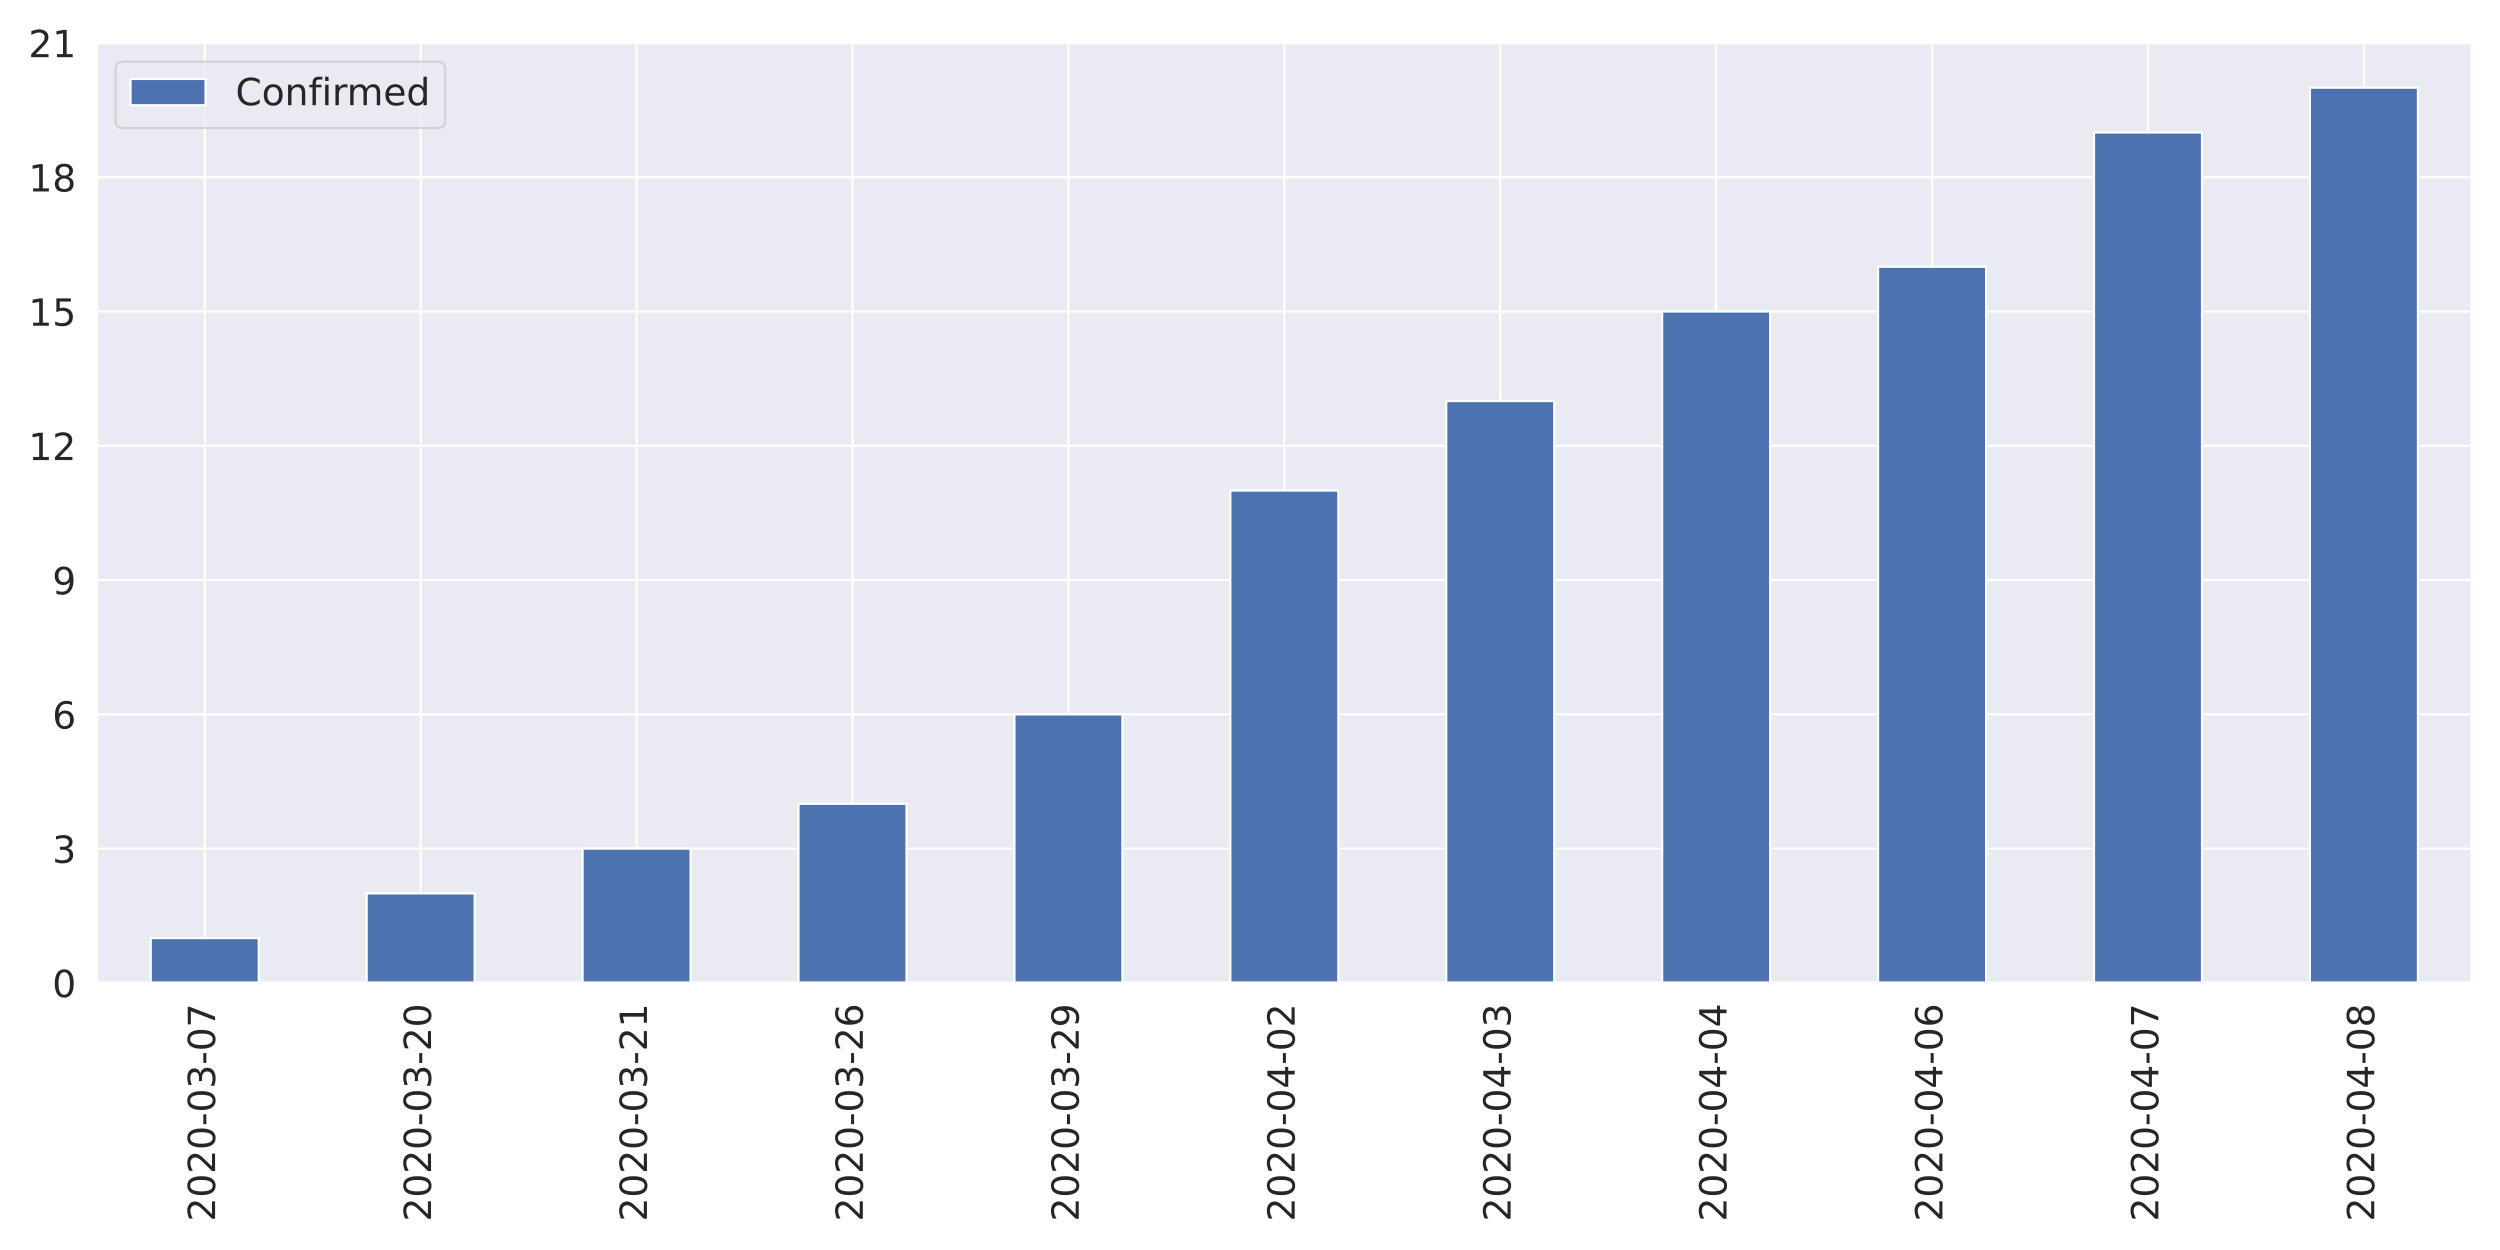
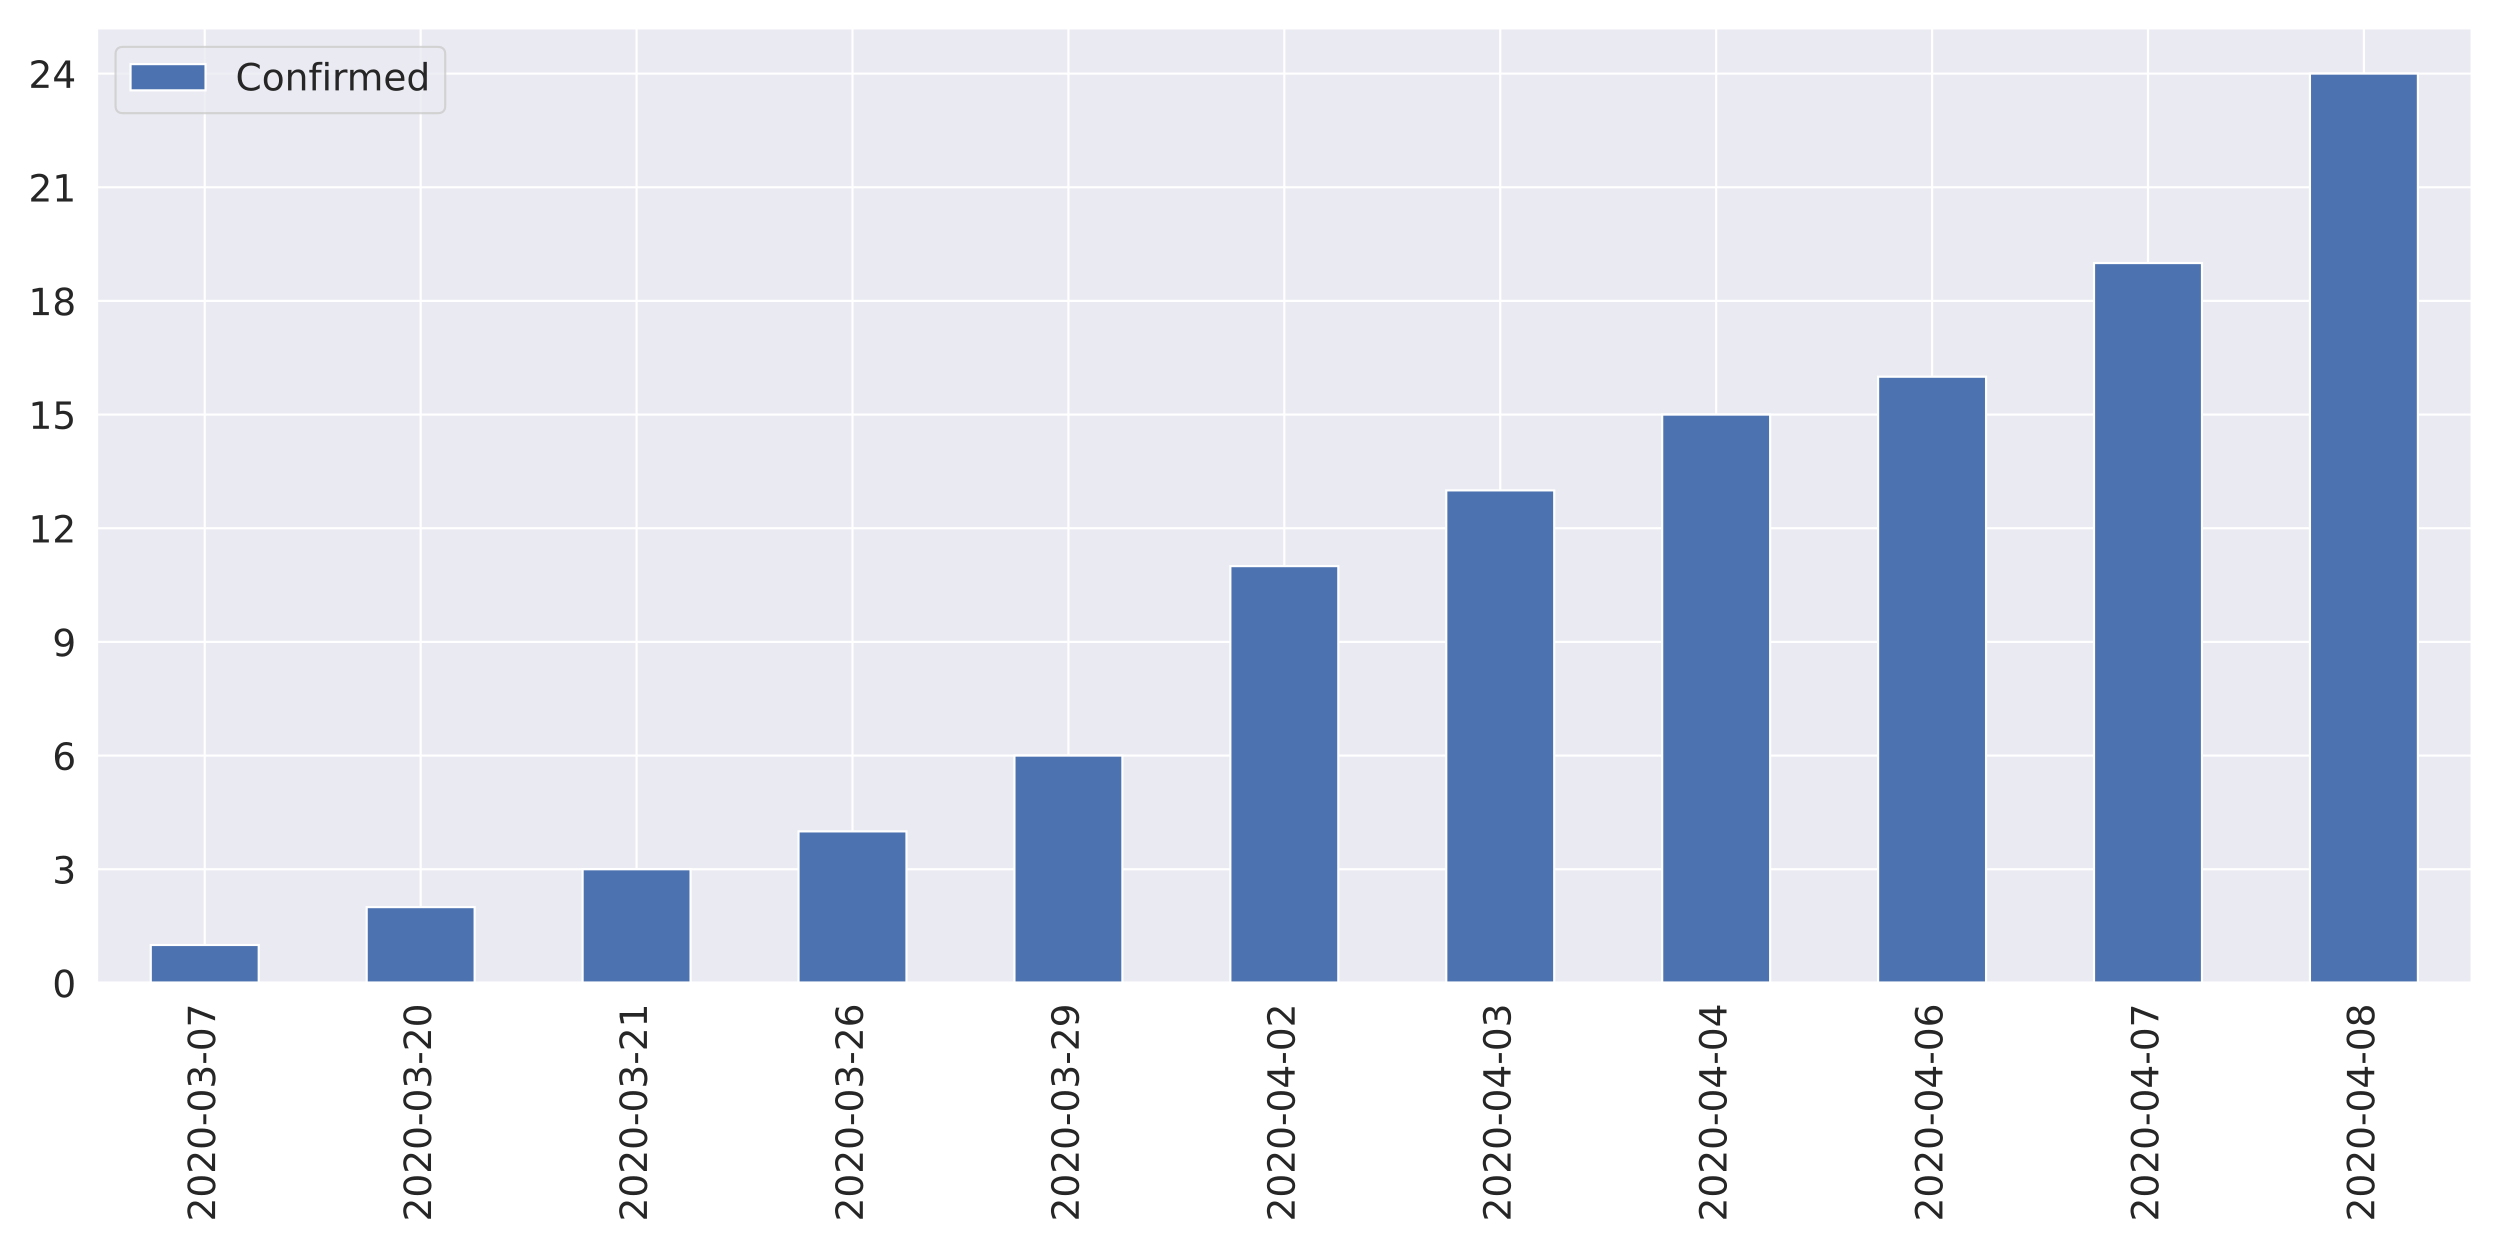
<svg xmlns="http://www.w3.org/2000/svg" xmlns:xlink="http://www.w3.org/1999/xlink" height="576pt" version="1.1" viewBox="0 0 1152 576" width="1152pt">
  <defs>
    <style type="text/css">
*{stroke-linecap:butt;stroke-linejoin:round;}
  </style>
  </defs>
  <g id="figure_1">
    <g id="patch_1">
      <path d="M 0 576  L 1152 576  L 1152 0  L 0 0  z " style="fill:#ffffff;" />
    </g>
    <g id="axes_1">
      <g id="patch_2">
-         <path d="M 44.6 452.92  L 1139.04 452.92  L 1139.04 19.8  L 44.6 19.8  z " style="fill:#eaeaf2;" />
+         <path d="M 44.6 452.92  L 1139.04 452.92  L 1139.04 12.96  L 44.6 12.96  z " style="fill:#eaeaf2;" />
      </g>
      <g id="matplotlib.axis_1">
        <g id="xtick_1">
          <g id="line2d_1">
-             <path clip-path="url(#pfdf980d70f)" d="M 94.347 452.92  L 94.347 19.8  " style="fill:none;stroke:#ffffff;stroke-linecap:round;" />
+             <path clip-path="url(#p2682373513)" d="M 94.347 452.92  L 94.347 12.96  " style="fill:none;stroke:#ffffff;stroke-linecap:round;" />
          </g>
          <g id="text_1">
            <defs>
              <path d="M 19.188 8.297  L 53.609 8.297  L 53.609 0  L 7.328 0  L 7.328 8.297  Q 12.938 14.109 22.625 23.891  Q 32.328 33.688 34.812 36.531  Q 39.547 41.844 41.422 45.531  Q 43.312 49.219 43.312 52.781  Q 43.312 58.594 39.234 62.25  Q 35.156 65.922 28.609 65.922  Q 23.969 65.922 18.812 64.312  Q 13.672 62.703 7.812 59.422  L 7.812 69.391  Q 13.766 71.781 18.938 73  Q 24.125 74.219 28.422 74.219  Q 39.75 74.219 46.484 68.547  Q 53.219 62.891 53.219 53.422  Q 53.219 48.922 51.531 44.891  Q 49.859 40.875 45.406 35.406  Q 44.188 33.984 37.641 27.219  Q 31.109 20.453 19.188 8.297  z " id="DejaVuSans-50" />
              <path d="M 31.781 66.406  Q 24.172 66.406 20.328 58.906  Q 16.5 51.422 16.5 36.375  Q 16.5 21.391 20.328 13.891  Q 24.172 6.391 31.781 6.391  Q 39.453 6.391 43.281 13.891  Q 47.125 21.391 47.125 36.375  Q 47.125 51.422 43.281 58.906  Q 39.453 66.406 31.781 66.406  z M 31.781 74.219  Q 44.047 74.219 50.516 64.516  Q 56.984 54.828 56.984 36.375  Q 56.984 17.969 50.516 8.266  Q 44.047 -1.422 31.781 -1.422  Q 19.531 -1.422 13.062 8.266  Q 6.594 17.969 6.594 36.375  Q 6.594 54.828 13.062 64.516  Q 19.531 74.219 31.781 74.219  z " id="DejaVuSans-48" />
              <path d="M 4.891 31.391  L 31.203 31.391  L 31.203 23.391  L 4.891 23.391  z " id="DejaVuSans-45" />
              <path d="M 40.578 39.312  Q 47.656 37.797 51.625 33  Q 55.609 28.219 55.609 21.188  Q 55.609 10.406 48.188 4.484  Q 40.766 -1.422 27.094 -1.422  Q 22.516 -1.422 17.656 -0.516  Q 12.797 0.391 7.625 2.203  L 7.625 11.719  Q 11.719 9.328 16.594 8.109  Q 21.484 6.891 26.812 6.891  Q 36.078 6.891 40.938 10.547  Q 45.797 14.203 45.797 21.188  Q 45.797 27.641 41.281 31.266  Q 36.766 34.906 28.719 34.906  L 20.219 34.906  L 20.219 43.016  L 29.109 43.016  Q 36.375 43.016 40.234 45.922  Q 44.094 48.828 44.094 54.297  Q 44.094 59.906 40.109 62.906  Q 36.141 65.922 28.719 65.922  Q 24.656 65.922 20.016 65.031  Q 15.375 64.156 9.812 62.312  L 9.812 71.094  Q 15.438 72.656 20.344 73.438  Q 25.25 74.219 29.594 74.219  Q 40.828 74.219 47.359 69.109  Q 53.906 64.016 53.906 55.328  Q 53.906 49.266 50.438 45.094  Q 46.969 40.922 40.578 39.312  z " id="DejaVuSans-51" />
              <path d="M 8.203 72.906  L 55.078 72.906  L 55.078 68.703  L 28.609 0  L 18.312 0  L 43.219 64.594  L 8.203 64.594  z " id="DejaVuSans-55" />
            </defs>
            <g style="fill:#262626;" transform="translate(99.11547 562.8438)rotate(-90)scale(0.1728 -0.1728)">
              <use xlink:href="#DejaVuSans-50" />
              <use x="63.623" xlink:href="#DejaVuSans-48" />
              <use x="127.246" xlink:href="#DejaVuSans-50" />
              <use x="190.869" xlink:href="#DejaVuSans-48" />
              <use x="254.492" xlink:href="#DejaVuSans-45" />
              <use x="290.576" xlink:href="#DejaVuSans-48" />
              <use x="354.199" xlink:href="#DejaVuSans-51" />
              <use x="417.822" xlink:href="#DejaVuSans-45" />
              <use x="453.906" xlink:href="#DejaVuSans-48" />
              <use x="517.529" xlink:href="#DejaVuSans-55" />
            </g>
          </g>
        </g>
        <g id="xtick_2">
          <g id="line2d_2">
-             <path clip-path="url(#pfdf980d70f)" d="M 193.842 452.92  L 193.842 19.8  " style="fill:none;stroke:#ffffff;stroke-linecap:round;" />
+             <path clip-path="url(#p2682373513)" d="M 193.842 452.92  L 193.842 12.96  " style="fill:none;stroke:#ffffff;stroke-linecap:round;" />
          </g>
          <g id="text_2">
            <g style="fill:#262626;" transform="translate(198.61 562.8438)rotate(-90)scale(0.1728 -0.1728)">
              <use xlink:href="#DejaVuSans-50" />
              <use x="63.623" xlink:href="#DejaVuSans-48" />
              <use x="127.246" xlink:href="#DejaVuSans-50" />
              <use x="190.869" xlink:href="#DejaVuSans-48" />
              <use x="254.492" xlink:href="#DejaVuSans-45" />
              <use x="290.576" xlink:href="#DejaVuSans-48" />
              <use x="354.199" xlink:href="#DejaVuSans-51" />
              <use x="417.822" xlink:href="#DejaVuSans-45" />
              <use x="453.906" xlink:href="#DejaVuSans-50" />
              <use x="517.529" xlink:href="#DejaVuSans-48" />
            </g>
          </g>
        </g>
        <g id="xtick_3">
          <g id="line2d_3">
-             <path clip-path="url(#pfdf980d70f)" d="M 293.336 452.92  L 293.336 19.8  " style="fill:none;stroke:#ffffff;stroke-linecap:round;" />
+             <path clip-path="url(#p2682373513)" d="M 293.336 452.92  L 293.336 12.96  " style="fill:none;stroke:#ffffff;stroke-linecap:round;" />
          </g>
          <g id="text_3">
            <defs>
              <path d="M 12.406 8.297  L 28.516 8.297  L 28.516 63.922  L 10.984 60.406  L 10.984 69.391  L 28.422 72.906  L 38.281 72.906  L 38.281 8.297  L 54.391 8.297  L 54.391 0  L 12.406 0  z " id="DejaVuSans-49" />
            </defs>
            <g style="fill:#262626;" transform="translate(298.1046 562.8438)rotate(-90)scale(0.1728 -0.1728)">
              <use xlink:href="#DejaVuSans-50" />
              <use x="63.623" xlink:href="#DejaVuSans-48" />
              <use x="127.246" xlink:href="#DejaVuSans-50" />
              <use x="190.869" xlink:href="#DejaVuSans-48" />
              <use x="254.492" xlink:href="#DejaVuSans-45" />
              <use x="290.576" xlink:href="#DejaVuSans-48" />
              <use x="354.199" xlink:href="#DejaVuSans-51" />
              <use x="417.822" xlink:href="#DejaVuSans-45" />
              <use x="453.906" xlink:href="#DejaVuSans-50" />
              <use x="517.529" xlink:href="#DejaVuSans-49" />
            </g>
          </g>
        </g>
        <g id="xtick_4">
          <g id="line2d_4">
-             <path clip-path="url(#pfdf980d70f)" d="M 392.831 452.92  L 392.831 19.8  " style="fill:none;stroke:#ffffff;stroke-linecap:round;" />
+             <path clip-path="url(#p2682373513)" d="M 392.831 452.92  L 392.831 12.96  " style="fill:none;stroke:#ffffff;stroke-linecap:round;" />
          </g>
          <g id="text_4">
            <defs>
              <path d="M 33.016 40.375  Q 26.375 40.375 22.484 35.828  Q 18.609 31.297 18.609 23.391  Q 18.609 15.531 22.484 10.953  Q 26.375 6.391 33.016 6.391  Q 39.656 6.391 43.531 10.953  Q 47.406 15.531 47.406 23.391  Q 47.406 31.297 43.531 35.828  Q 39.656 40.375 33.016 40.375  z M 52.594 71.297  L 52.594 62.312  Q 48.875 64.062 45.094 64.984  Q 41.312 65.922 37.594 65.922  Q 27.828 65.922 22.672 59.328  Q 17.531 52.734 16.797 39.406  Q 19.672 43.656 24.016 45.922  Q 28.375 48.188 33.594 48.188  Q 44.578 48.188 50.953 41.516  Q 57.328 34.859 57.328 23.391  Q 57.328 12.156 50.688 5.359  Q 44.047 -1.422 33.016 -1.422  Q 20.359 -1.422 13.672 8.266  Q 6.984 17.969 6.984 36.375  Q 6.984 53.656 15.188 63.938  Q 23.391 74.219 37.203 74.219  Q 40.922 74.219 44.703 73.484  Q 48.484 72.75 52.594 71.297  z " id="DejaVuSans-54" />
            </defs>
            <g style="fill:#262626;" transform="translate(397.5991 562.8438)rotate(-90)scale(0.1728 -0.1728)">
              <use xlink:href="#DejaVuSans-50" />
              <use x="63.623" xlink:href="#DejaVuSans-48" />
              <use x="127.246" xlink:href="#DejaVuSans-50" />
              <use x="190.869" xlink:href="#DejaVuSans-48" />
              <use x="254.492" xlink:href="#DejaVuSans-45" />
              <use x="290.576" xlink:href="#DejaVuSans-48" />
              <use x="354.199" xlink:href="#DejaVuSans-51" />
              <use x="417.822" xlink:href="#DejaVuSans-45" />
              <use x="453.906" xlink:href="#DejaVuSans-50" />
              <use x="517.529" xlink:href="#DejaVuSans-54" />
            </g>
          </g>
        </g>
        <g id="xtick_5">
          <g id="line2d_5">
-             <path clip-path="url(#pfdf980d70f)" d="M 492.325 452.92  L 492.325 19.8  " style="fill:none;stroke:#ffffff;stroke-linecap:round;" />
+             <path clip-path="url(#p2682373513)" d="M 492.325 452.92  L 492.325 12.96  " style="fill:none;stroke:#ffffff;stroke-linecap:round;" />
          </g>
          <g id="text_5">
            <defs>
              <path d="M 10.984 1.516  L 10.984 10.5  Q 14.703 8.734 18.5 7.812  Q 22.312 6.891 25.984 6.891  Q 35.75 6.891 40.891 13.453  Q 46.047 20.016 46.781 33.406  Q 43.953 29.203 39.594 26.953  Q 35.25 24.703 29.984 24.703  Q 19.047 24.703 12.672 31.312  Q 6.297 37.938 6.297 49.422  Q 6.297 60.641 12.938 67.422  Q 19.578 74.219 30.609 74.219  Q 43.266 74.219 49.922 64.516  Q 56.594 54.828 56.594 36.375  Q 56.594 19.141 48.406 8.859  Q 40.234 -1.422 26.422 -1.422  Q 22.703 -1.422 18.891 -0.688  Q 15.094 0.047 10.984 1.516  z M 30.609 32.422  Q 37.25 32.422 41.125 36.953  Q 45.016 41.5 45.016 49.422  Q 45.016 57.281 41.125 61.844  Q 37.25 66.406 30.609 66.406  Q 23.969 66.406 20.094 61.844  Q 16.219 57.281 16.219 49.422  Q 16.219 41.5 20.094 36.953  Q 23.969 32.422 30.609 32.422  z " id="DejaVuSans-57" />
            </defs>
            <g style="fill:#262626;" transform="translate(497.0937 562.8438)rotate(-90)scale(0.1728 -0.1728)">
              <use xlink:href="#DejaVuSans-50" />
              <use x="63.623" xlink:href="#DejaVuSans-48" />
              <use x="127.246" xlink:href="#DejaVuSans-50" />
              <use x="190.869" xlink:href="#DejaVuSans-48" />
              <use x="254.492" xlink:href="#DejaVuSans-45" />
              <use x="290.576" xlink:href="#DejaVuSans-48" />
              <use x="354.199" xlink:href="#DejaVuSans-51" />
              <use x="417.822" xlink:href="#DejaVuSans-45" />
              <use x="453.906" xlink:href="#DejaVuSans-50" />
              <use x="517.529" xlink:href="#DejaVuSans-57" />
            </g>
          </g>
        </g>
        <g id="xtick_6">
          <g id="line2d_6">
-             <path clip-path="url(#pfdf980d70f)" d="M 591.82 452.92  L 591.82 19.8  " style="fill:none;stroke:#ffffff;stroke-linecap:round;" />
+             <path clip-path="url(#p2682373513)" d="M 591.82 452.92  L 591.82 12.96  " style="fill:none;stroke:#ffffff;stroke-linecap:round;" />
          </g>
          <g id="text_6">
            <defs>
              <path d="M 37.797 64.312  L 12.891 25.391  L 37.797 25.391  z M 35.203 72.906  L 47.609 72.906  L 47.609 25.391  L 58.016 25.391  L 58.016 17.188  L 47.609 17.188  L 47.609 0  L 37.797 0  L 37.797 17.188  L 4.891 17.188  L 4.891 26.703  z " id="DejaVuSans-52" />
            </defs>
            <g style="fill:#262626;" transform="translate(596.5882 562.8438)rotate(-90)scale(0.1728 -0.1728)">
              <use xlink:href="#DejaVuSans-50" />
              <use x="63.623" xlink:href="#DejaVuSans-48" />
              <use x="127.246" xlink:href="#DejaVuSans-50" />
              <use x="190.869" xlink:href="#DejaVuSans-48" />
              <use x="254.492" xlink:href="#DejaVuSans-45" />
              <use x="290.576" xlink:href="#DejaVuSans-48" />
              <use x="354.199" xlink:href="#DejaVuSans-52" />
              <use x="417.822" xlink:href="#DejaVuSans-45" />
              <use x="453.906" xlink:href="#DejaVuSans-48" />
              <use x="517.529" xlink:href="#DejaVuSans-50" />
            </g>
          </g>
        </g>
        <g id="xtick_7">
          <g id="line2d_7">
-             <path clip-path="url(#pfdf980d70f)" d="M 691.315 452.92  L 691.315 19.8  " style="fill:none;stroke:#ffffff;stroke-linecap:round;" />
+             <path clip-path="url(#p2682373513)" d="M 691.315 452.92  L 691.315 12.96  " style="fill:none;stroke:#ffffff;stroke-linecap:round;" />
          </g>
          <g id="text_7">
            <g style="fill:#262626;" transform="translate(696.0827 562.8438)rotate(-90)scale(0.1728 -0.1728)">
              <use xlink:href="#DejaVuSans-50" />
              <use x="63.623" xlink:href="#DejaVuSans-48" />
              <use x="127.246" xlink:href="#DejaVuSans-50" />
              <use x="190.869" xlink:href="#DejaVuSans-48" />
              <use x="254.492" xlink:href="#DejaVuSans-45" />
              <use x="290.576" xlink:href="#DejaVuSans-48" />
              <use x="354.199" xlink:href="#DejaVuSans-52" />
              <use x="417.822" xlink:href="#DejaVuSans-45" />
              <use x="453.906" xlink:href="#DejaVuSans-48" />
              <use x="517.529" xlink:href="#DejaVuSans-51" />
            </g>
          </g>
        </g>
        <g id="xtick_8">
          <g id="line2d_8">
-             <path clip-path="url(#pfdf980d70f)" d="M 790.809 452.92  L 790.809 19.8  " style="fill:none;stroke:#ffffff;stroke-linecap:round;" />
+             <path clip-path="url(#p2682373513)" d="M 790.809 452.92  L 790.809 12.96  " style="fill:none;stroke:#ffffff;stroke-linecap:round;" />
          </g>
          <g id="text_8">
            <g style="fill:#262626;" transform="translate(795.5773 562.8438)rotate(-90)scale(0.1728 -0.1728)">
              <use xlink:href="#DejaVuSans-50" />
              <use x="63.623" xlink:href="#DejaVuSans-48" />
              <use x="127.246" xlink:href="#DejaVuSans-50" />
              <use x="190.869" xlink:href="#DejaVuSans-48" />
              <use x="254.492" xlink:href="#DejaVuSans-45" />
              <use x="290.576" xlink:href="#DejaVuSans-48" />
              <use x="354.199" xlink:href="#DejaVuSans-52" />
              <use x="417.822" xlink:href="#DejaVuSans-45" />
              <use x="453.906" xlink:href="#DejaVuSans-48" />
              <use x="517.529" xlink:href="#DejaVuSans-52" />
            </g>
          </g>
        </g>
        <g id="xtick_9">
          <g id="line2d_9">
-             <path clip-path="url(#pfdf980d70f)" d="M 890.304 452.92  L 890.304 19.8  " style="fill:none;stroke:#ffffff;stroke-linecap:round;" />
+             <path clip-path="url(#p2682373513)" d="M 890.304 452.92  L 890.304 12.96  " style="fill:none;stroke:#ffffff;stroke-linecap:round;" />
          </g>
          <g id="text_9">
            <g style="fill:#262626;" transform="translate(895.0718 562.8438)rotate(-90)scale(0.1728 -0.1728)">
              <use xlink:href="#DejaVuSans-50" />
              <use x="63.623" xlink:href="#DejaVuSans-48" />
              <use x="127.246" xlink:href="#DejaVuSans-50" />
              <use x="190.869" xlink:href="#DejaVuSans-48" />
              <use x="254.492" xlink:href="#DejaVuSans-45" />
              <use x="290.576" xlink:href="#DejaVuSans-48" />
              <use x="354.199" xlink:href="#DejaVuSans-52" />
              <use x="417.822" xlink:href="#DejaVuSans-45" />
              <use x="453.906" xlink:href="#DejaVuSans-48" />
              <use x="517.529" xlink:href="#DejaVuSans-54" />
            </g>
          </g>
        </g>
        <g id="xtick_10">
          <g id="line2d_10">
-             <path clip-path="url(#pfdf980d70f)" d="M 989.798 452.92  L 989.798 19.8  " style="fill:none;stroke:#ffffff;stroke-linecap:round;" />
+             <path clip-path="url(#p2682373513)" d="M 989.798 452.92  L 989.798 12.96  " style="fill:none;stroke:#ffffff;stroke-linecap:round;" />
          </g>
          <g id="text_10">
            <g style="fill:#262626;" transform="translate(994.5664 562.8438)rotate(-90)scale(0.1728 -0.1728)">
              <use xlink:href="#DejaVuSans-50" />
              <use x="63.623" xlink:href="#DejaVuSans-48" />
              <use x="127.246" xlink:href="#DejaVuSans-50" />
              <use x="190.869" xlink:href="#DejaVuSans-48" />
              <use x="254.492" xlink:href="#DejaVuSans-45" />
              <use x="290.576" xlink:href="#DejaVuSans-48" />
              <use x="354.199" xlink:href="#DejaVuSans-52" />
              <use x="417.822" xlink:href="#DejaVuSans-45" />
              <use x="453.906" xlink:href="#DejaVuSans-48" />
              <use x="517.529" xlink:href="#DejaVuSans-55" />
            </g>
          </g>
        </g>
        <g id="xtick_11">
          <g id="line2d_11">
-             <path clip-path="url(#pfdf980d70f)" d="M 1089.293 452.92  L 1089.293 19.8  " style="fill:none;stroke:#ffffff;stroke-linecap:round;" />
+             <path clip-path="url(#p2682373513)" d="M 1089.293 452.92  L 1089.293 12.96  " style="fill:none;stroke:#ffffff;stroke-linecap:round;" />
          </g>
          <g id="text_11">
            <defs>
              <path d="M 31.781 34.625  Q 24.75 34.625 20.719 30.859  Q 16.703 27.094 16.703 20.516  Q 16.703 13.922 20.719 10.156  Q 24.75 6.391 31.781 6.391  Q 38.812 6.391 42.859 10.172  Q 46.922 13.969 46.922 20.516  Q 46.922 27.094 42.891 30.859  Q 38.875 34.625 31.781 34.625  z M 21.922 38.812  Q 15.578 40.375 12.031 44.719  Q 8.5 49.078 8.5 55.328  Q 8.5 64.062 14.719 69.141  Q 20.953 74.219 31.781 74.219  Q 42.672 74.219 48.875 69.141  Q 55.078 64.062 55.078 55.328  Q 55.078 49.078 51.531 44.719  Q 48 40.375 41.703 38.812  Q 48.828 37.156 52.797 32.312  Q 56.781 27.484 56.781 20.516  Q 56.781 9.906 50.312 4.234  Q 43.844 -1.422 31.781 -1.422  Q 19.734 -1.422 13.25 4.234  Q 6.781 9.906 6.781 20.516  Q 6.781 27.484 10.781 32.312  Q 14.797 37.156 21.922 38.812  z M 18.312 54.391  Q 18.312 48.734 21.844 45.562  Q 25.391 42.391 31.781 42.391  Q 38.141 42.391 41.719 45.562  Q 45.312 48.734 45.312 54.391  Q 45.312 60.062 41.719 63.234  Q 38.141 66.406 31.781 66.406  Q 25.391 66.406 21.844 63.234  Q 18.312 60.062 18.312 54.391  z " id="DejaVuSans-56" />
            </defs>
            <g style="fill:#262626;" transform="translate(1094.061 562.8438)rotate(-90)scale(0.1728 -0.1728)">
              <use xlink:href="#DejaVuSans-50" />
              <use x="63.623" xlink:href="#DejaVuSans-48" />
              <use x="127.246" xlink:href="#DejaVuSans-50" />
              <use x="190.869" xlink:href="#DejaVuSans-48" />
              <use x="254.492" xlink:href="#DejaVuSans-45" />
              <use x="290.576" xlink:href="#DejaVuSans-48" />
              <use x="354.199" xlink:href="#DejaVuSans-52" />
              <use x="417.822" xlink:href="#DejaVuSans-45" />
              <use x="453.906" xlink:href="#DejaVuSans-48" />
              <use x="517.529" xlink:href="#DejaVuSans-56" />
            </g>
          </g>
        </g>
      </g>
      <g id="matplotlib.axis_2">
        <g id="ytick_1">
          <g id="line2d_12">
-             <path clip-path="url(#pfdf980d70f)" d="M 44.6 452.92  L 1139.04 452.92  " style="fill:none;stroke:#ffffff;stroke-linecap:round;" />
+             <path clip-path="url(#p2682373513)" d="M 44.6 452.92  L 1139.04 452.92  " style="fill:none;stroke:#ffffff;stroke-linecap:round;" />
          </g>
          <g id="text_12">
            <g style="fill:#262626;" transform="translate(24.1056 459.4851)scale(0.1728 -0.1728)">
              <use xlink:href="#DejaVuSans-48" />
            </g>
          </g>
        </g>
        <g id="ytick_2">
          <g id="line2d_13">
-             <path clip-path="url(#pfdf980d70f)" d="M 44.6 391.046  L 1139.04 391.046  " style="fill:none;stroke:#ffffff;stroke-linecap:round;" />
+             <path clip-path="url(#p2682373513)" d="M 44.6 400.544  L 1139.04 400.544  " style="fill:none;stroke:#ffffff;stroke-linecap:round;" />
          </g>
          <g id="text_13">
-             <g style="fill:#262626;" transform="translate(24.1056 397.6108)scale(0.1728 -0.1728)">
+             <g style="fill:#262626;" transform="translate(24.1056 407.1089)scale(0.1728 -0.1728)">
              <use xlink:href="#DejaVuSans-51" />
            </g>
          </g>
        </g>
        <g id="ytick_3">
          <g id="line2d_14">
-             <path clip-path="url(#pfdf980d70f)" d="M 44.6 329.171  L 1139.04 329.171  " style="fill:none;stroke:#ffffff;stroke-linecap:round;" />
+             <path clip-path="url(#p2682373513)" d="M 44.6 348.168  L 1139.04 348.168  " style="fill:none;stroke:#ffffff;stroke-linecap:round;" />
          </g>
          <g id="text_14">
-             <g style="fill:#262626;" transform="translate(24.1056 335.7365)scale(0.1728 -0.1728)">
+             <g style="fill:#262626;" transform="translate(24.1056 354.7327)scale(0.1728 -0.1728)">
              <use xlink:href="#DejaVuSans-54" />
            </g>
          </g>
        </g>
        <g id="ytick_4">
          <g id="line2d_15">
-             <path clip-path="url(#pfdf980d70f)" d="M 44.6 267.297  L 1139.04 267.297  " style="fill:none;stroke:#ffffff;stroke-linecap:round;" />
+             <path clip-path="url(#p2682373513)" d="M 44.6 295.791  L 1139.04 295.791  " style="fill:none;stroke:#ffffff;stroke-linecap:round;" />
          </g>
          <g id="text_15">
-             <g style="fill:#262626;" transform="translate(24.1056 273.8622)scale(0.1728 -0.1728)">
+             <g style="fill:#262626;" transform="translate(24.1056 302.3565)scale(0.1728 -0.1728)">
              <use xlink:href="#DejaVuSans-57" />
            </g>
          </g>
        </g>
        <g id="ytick_5">
          <g id="line2d_16">
-             <path clip-path="url(#pfdf980d70f)" d="M 44.6 205.423  L 1139.04 205.423  " style="fill:none;stroke:#ffffff;stroke-linecap:round;" />
+             <path clip-path="url(#p2682373513)" d="M 44.6 243.415  L 1139.04 243.415  " style="fill:none;stroke:#ffffff;stroke-linecap:round;" />
          </g>
          <g id="text_16">
-             <g style="fill:#262626;" transform="translate(13.1112 211.9879)scale(0.1728 -0.1728)">
+             <g style="fill:#262626;" transform="translate(13.1112 249.9803)scale(0.1728 -0.1728)">
              <use xlink:href="#DejaVuSans-49" />
              <use x="63.623" xlink:href="#DejaVuSans-50" />
            </g>
          </g>
        </g>
        <g id="ytick_6">
          <g id="line2d_17">
-             <path clip-path="url(#pfdf980d70f)" d="M 44.6 143.549  L 1139.04 143.549  " style="fill:none;stroke:#ffffff;stroke-linecap:round;" />
+             <path clip-path="url(#p2682373513)" d="M 44.6 191.039  L 1139.04 191.039  " style="fill:none;stroke:#ffffff;stroke-linecap:round;" />
          </g>
          <g id="text_17">
            <defs>
              <path d="M 10.797 72.906  L 49.516 72.906  L 49.516 64.594  L 19.828 64.594  L 19.828 46.734  Q 21.969 47.469 24.109 47.828  Q 26.266 48.188 28.422 48.188  Q 40.625 48.188 47.75 41.5  Q 54.891 34.812 54.891 23.391  Q 54.891 11.625 47.562 5.094  Q 40.234 -1.422 26.906 -1.422  Q 22.312 -1.422 17.547 -0.641  Q 12.797 0.141 7.719 1.703  L 7.719 11.625  Q 12.109 9.234 16.797 8.062  Q 21.484 6.891 26.703 6.891  Q 35.156 6.891 40.078 11.328  Q 45.016 15.766 45.016 23.391  Q 45.016 31 40.078 35.438  Q 35.156 39.891 26.703 39.891  Q 22.75 39.891 18.812 39.016  Q 14.891 38.141 10.797 36.281  z " id="DejaVuSans-53" />
            </defs>
-             <g style="fill:#262626;" transform="translate(13.1112 150.1136)scale(0.1728 -0.1728)">
+             <g style="fill:#262626;" transform="translate(13.1112 197.6041)scale(0.1728 -0.1728)">
              <use xlink:href="#DejaVuSans-49" />
              <use x="63.623" xlink:href="#DejaVuSans-53" />
            </g>
          </g>
        </g>
        <g id="ytick_7">
          <g id="line2d_18">
-             <path clip-path="url(#pfdf980d70f)" d="M 44.6 81.674  L 1139.04 81.674  " style="fill:none;stroke:#ffffff;stroke-linecap:round;" />
+             <path clip-path="url(#p2682373513)" d="M 44.6 138.663  L 1139.04 138.663  " style="fill:none;stroke:#ffffff;stroke-linecap:round;" />
          </g>
          <g id="text_18">
-             <g style="fill:#262626;" transform="translate(13.1112 88.23934)scale(0.1728 -0.1728)">
+             <g style="fill:#262626;" transform="translate(13.1112 145.2279)scale(0.1728 -0.1728)">
              <use xlink:href="#DejaVuSans-49" />
              <use x="63.623" xlink:href="#DejaVuSans-56" />
            </g>
          </g>
        </g>
        <g id="ytick_8">
          <g id="line2d_19">
-             <path clip-path="url(#pfdf980d70f)" d="M 44.6 19.8  L 1139.04 19.8  " style="fill:none;stroke:#ffffff;stroke-linecap:round;" />
+             <path clip-path="url(#p2682373513)" d="M 44.6 86.287  L 1139.04 86.287  " style="fill:none;stroke:#ffffff;stroke-linecap:round;" />
          </g>
          <g id="text_19">
-             <g style="fill:#262626;" transform="translate(13.1112 26.36505)scale(0.1728 -0.1728)">
+             <g style="fill:#262626;" transform="translate(13.1112 92.85172)scale(0.1728 -0.1728)">
              <use xlink:href="#DejaVuSans-50" />
              <use x="63.623" xlink:href="#DejaVuSans-49" />
            </g>
          </g>
        </g>
+         <g id="ytick_9">
+           <g id="line2d_20">
+             <path clip-path="url(#p2682373513)" d="M 44.6 33.91  L 1139.04 33.91  " style="fill:none;stroke:#ffffff;stroke-linecap:round;" />
+           </g>
+           <g id="text_20">
+             <g style="fill:#262626;" transform="translate(13.1112 40.47553)scale(0.1728 -0.1728)">
+               <use xlink:href="#DejaVuSans-50" />
+               <use x="63.623" xlink:href="#DejaVuSans-52" />
+             </g>
+           </g>
+         </g>
      </g>
      <g id="patch_3">
-         <path clip-path="url(#pfdf980d70f)" d="M 69.474 452.92  L 119.221 452.92  L 119.221 432.295  L 69.474 432.295  z " style="fill:#4c72b0;stroke:#ffffff;stroke-linejoin:miter;" />
+         <path clip-path="url(#p2682373513)" d="M 69.474 452.92  L 119.221 452.92  L 119.221 435.461  L 69.474 435.461  z " style="fill:#4c72b0;stroke:#ffffff;stroke-linejoin:miter;" />
      </g>
      <g id="patch_4">
-         <path clip-path="url(#pfdf980d70f)" d="M 168.968 452.92  L 218.715 452.92  L 218.715 411.67  L 168.968 411.67  z " style="fill:#4c72b0;stroke:#ffffff;stroke-linejoin:miter;" />
+         <path clip-path="url(#p2682373513)" d="M 168.968 452.92  L 218.715 452.92  L 218.715 418.003  L 168.968 418.003  z " style="fill:#4c72b0;stroke:#ffffff;stroke-linejoin:miter;" />
      </g>
      <g id="patch_5">
-         <path clip-path="url(#pfdf980d70f)" d="M 268.463 452.92  L 318.21 452.92  L 318.21 391.046  L 268.463 391.046  z " style="fill:#4c72b0;stroke:#ffffff;stroke-linejoin:miter;" />
+         <path clip-path="url(#p2682373513)" d="M 268.463 452.92  L 318.21 452.92  L 318.21 400.544  L 268.463 400.544  z " style="fill:#4c72b0;stroke:#ffffff;stroke-linejoin:miter;" />
      </g>
      <g id="patch_6">
-         <path clip-path="url(#pfdf980d70f)" d="M 367.957 452.92  L 417.705 452.92  L 417.705 370.421  L 367.957 370.421  z " style="fill:#4c72b0;stroke:#ffffff;stroke-linejoin:miter;" />
+         <path clip-path="url(#p2682373513)" d="M 367.957 452.92  L 417.705 452.92  L 417.705 383.085  L 367.957 383.085  z " style="fill:#4c72b0;stroke:#ffffff;stroke-linejoin:miter;" />
      </g>
      <g id="patch_7">
-         <path clip-path="url(#pfdf980d70f)" d="M 467.452 452.92  L 517.199 452.92  L 517.199 329.171  L 467.452 329.171  z " style="fill:#4c72b0;stroke:#ffffff;stroke-linejoin:miter;" />
+         <path clip-path="url(#p2682373513)" d="M 467.452 452.92  L 517.199 452.92  L 517.199 348.168  L 467.452 348.168  z " style="fill:#4c72b0;stroke:#ffffff;stroke-linejoin:miter;" />
      </g>
      <g id="patch_8">
-         <path clip-path="url(#pfdf980d70f)" d="M 566.946 452.92  L 616.694 452.92  L 616.694 226.048  L 566.946 226.048  z " style="fill:#4c72b0;stroke:#ffffff;stroke-linejoin:miter;" />
+         <path clip-path="url(#p2682373513)" d="M 566.946 452.92  L 616.694 452.92  L 616.694 260.874  L 566.946 260.874  z " style="fill:#4c72b0;stroke:#ffffff;stroke-linejoin:miter;" />
      </g>
      <g id="patch_9">
-         <path clip-path="url(#pfdf980d70f)" d="M 666.441 452.92  L 716.188 452.92  L 716.188 184.798  L 666.441 184.798  z " style="fill:#4c72b0;stroke:#ffffff;stroke-linejoin:miter;" />
+         <path clip-path="url(#p2682373513)" d="M 666.441 452.92  L 716.188 452.92  L 716.188 225.957  L 666.441 225.957  z " style="fill:#4c72b0;stroke:#ffffff;stroke-linejoin:miter;" />
      </g>
      <g id="patch_10">
-         <path clip-path="url(#pfdf980d70f)" d="M 765.935 452.92  L 815.683 452.92  L 815.683 143.549  L 765.935 143.549  z " style="fill:#4c72b0;stroke:#ffffff;stroke-linejoin:miter;" />
+         <path clip-path="url(#p2682373513)" d="M 765.935 452.92  L 815.683 452.92  L 815.683 191.039  L 765.935 191.039  z " style="fill:#4c72b0;stroke:#ffffff;stroke-linejoin:miter;" />
      </g>
      <g id="patch_11">
-         <path clip-path="url(#pfdf980d70f)" d="M 865.43 452.92  L 915.177 452.92  L 915.177 122.924  L 865.43 122.924  z " style="fill:#4c72b0;stroke:#ffffff;stroke-linejoin:miter;" />
+         <path clip-path="url(#p2682373513)" d="M 865.43 452.92  L 915.177 452.92  L 915.177 173.58  L 865.43 173.58  z " style="fill:#4c72b0;stroke:#ffffff;stroke-linejoin:miter;" />
      </g>
      <g id="patch_12">
-         <path clip-path="url(#pfdf980d70f)" d="M 964.925 452.92  L 1014.672 452.92  L 1014.672 61.05  L 964.925 61.05  z " style="fill:#4c72b0;stroke:#ffffff;stroke-linejoin:miter;" />
+         <path clip-path="url(#p2682373513)" d="M 964.925 452.92  L 1014.672 452.92  L 1014.672 121.204  L 964.925 121.204  z " style="fill:#4c72b0;stroke:#ffffff;stroke-linejoin:miter;" />
      </g>
      <g id="patch_13">
-         <path clip-path="url(#pfdf980d70f)" d="M 1064.419 452.92  L 1114.166 452.92  L 1114.166 40.425  L 1064.419 40.425  z " style="fill:#4c72b0;stroke:#ffffff;stroke-linejoin:miter;" />
+         <path clip-path="url(#p2682373513)" d="M 1064.419 452.92  L 1114.166 452.92  L 1114.166 33.91  L 1064.419 33.91  z " style="fill:#4c72b0;stroke:#ffffff;stroke-linejoin:miter;" />
      </g>
      <g id="patch_14">
-         <path d="M 44.6 452.92  L 44.6 19.8  " style="fill:none;stroke:#ffffff;stroke-linecap:square;stroke-linejoin:miter;stroke-width:1.25;" />
+         <path d="M 44.6 452.92  L 44.6 12.96  " style="fill:none;stroke:#ffffff;stroke-linecap:square;stroke-linejoin:miter;stroke-width:1.25;" />
      </g>
      <g id="patch_15">
-         <path d="M 1139.04 452.92  L 1139.04 19.8  " style="fill:none;stroke:#ffffff;stroke-linecap:square;stroke-linejoin:miter;stroke-width:1.25;" />
+         <path d="M 1139.04 452.92  L 1139.04 12.96  " style="fill:none;stroke:#ffffff;stroke-linecap:square;stroke-linejoin:miter;stroke-width:1.25;" />
      </g>
      <g id="patch_16">
        <path d="M 44.6 452.92  L 1139.04 452.92  " style="fill:none;stroke:#ffffff;stroke-linecap:square;stroke-linejoin:miter;stroke-width:1.25;" />
      </g>
      <g id="patch_17">
-         <path d="M 44.6 19.8  L 1139.04 19.8  " style="fill:none;stroke:#ffffff;stroke-linecap:square;stroke-linejoin:miter;stroke-width:1.25;" />
+         <path d="M 44.6 12.96  L 1139.04 12.96  " style="fill:none;stroke:#ffffff;stroke-linecap:square;stroke-linejoin:miter;stroke-width:1.25;" />
      </g>
      <g id="legend_1">
        <g id="patch_18">
-           <path d="M 56.696 58.988  L 201.702 58.988  Q 205.158 58.988 205.158 55.532  L 205.158 31.896  Q 205.158 28.44 201.702 28.44  L 56.696 28.44  Q 53.24 28.44 53.24 31.896  L 53.24 55.532  Q 53.24 58.988 56.696 58.988  z " style="fill:#eaeaf2;opacity:0.8;stroke:#cccccc;stroke-linejoin:miter;" />
+           <path d="M 56.696 52.148  L 201.702 52.148  Q 205.158 52.148 205.158 48.692  L 205.158 25.056  Q 205.158 21.6 201.702 21.6  L 56.696 21.6  Q 53.24 21.6 53.24 25.056  L 53.24 48.692  Q 53.24 52.148 56.696 52.148  z " style="fill:#eaeaf2;opacity:0.8;stroke:#cccccc;stroke-linejoin:miter;" />
        </g>
        <g id="patch_19">
-           <path d="M 60.152 48.482  L 94.712 48.482  L 94.712 36.386  L 60.152 36.386  z " style="fill:#4c72b0;stroke:#ffffff;stroke-linejoin:miter;" />
-         </g>
-         <g id="text_20">
+           <path d="M 60.152 41.642  L 94.712 41.642  L 94.712 29.546  L 60.152 29.546  z " style="fill:#4c72b0;stroke:#ffffff;stroke-linejoin:miter;" />
+         </g>
+         <g id="text_21">
          <defs>
            <path d="M 64.406 67.281  L 64.406 56.891  Q 59.422 61.531 53.781 63.812  Q 48.141 66.109 41.797 66.109  Q 29.297 66.109 22.656 58.469  Q 16.016 50.828 16.016 36.375  Q 16.016 21.969 22.656 14.328  Q 29.297 6.688 41.797 6.688  Q 48.141 6.688 53.781 8.984  Q 59.422 11.281 64.406 15.922  L 64.406 5.609  Q 59.234 2.094 53.438 0.328  Q 47.656 -1.422 41.219 -1.422  Q 24.656 -1.422 15.125 8.703  Q 5.609 18.844 5.609 36.375  Q 5.609 53.953 15.125 64.078  Q 24.656 74.219 41.219 74.219  Q 47.75 74.219 53.531 72.484  Q 59.328 70.75 64.406 67.281  z " id="DejaVuSans-67" />
            <path d="M 30.609 48.391  Q 23.391 48.391 19.188 42.75  Q 14.984 37.109 14.984 27.297  Q 14.984 17.484 19.156 11.844  Q 23.344 6.203 30.609 6.203  Q 37.797 6.203 41.984 11.859  Q 46.188 17.531 46.188 27.297  Q 46.188 37.016 41.984 42.703  Q 37.797 48.391 30.609 48.391  z M 30.609 56  Q 42.328 56 49.016 48.375  Q 55.719 40.766 55.719 27.297  Q 55.719 13.875 49.016 6.219  Q 42.328 -1.422 30.609 -1.422  Q 18.844 -1.422 12.172 6.219  Q 5.516 13.875 5.516 27.297  Q 5.516 40.766 12.172 48.375  Q 18.844 56 30.609 56  z " id="DejaVuSans-111" />
            <path d="M 54.891 33.016  L 54.891 0  L 45.906 0  L 45.906 32.719  Q 45.906 40.484 42.875 44.328  Q 39.844 48.188 33.797 48.188  Q 26.516 48.188 22.312 43.547  Q 18.109 38.922 18.109 30.906  L 18.109 0  L 9.078 0  L 9.078 54.688  L 18.109 54.688  L 18.109 46.188  Q 21.344 51.125 25.703 53.562  Q 30.078 56 35.797 56  Q 45.219 56 50.047 50.172  Q 54.891 44.344 54.891 33.016  z " id="DejaVuSans-110" />
            <path d="M 37.109 75.984  L 37.109 68.5  L 28.516 68.5  Q 23.688 68.5 21.797 66.547  Q 19.922 64.594 19.922 59.516  L 19.922 54.688  L 34.719 54.688  L 34.719 47.703  L 19.922 47.703  L 19.922 0  L 10.891 0  L 10.891 47.703  L 2.297 47.703  L 2.297 54.688  L 10.891 54.688  L 10.891 58.5  Q 10.891 67.625 15.141 71.797  Q 19.391 75.984 28.609 75.984  z " id="DejaVuSans-102" />
            <path d="M 9.422 54.688  L 18.406 54.688  L 18.406 0  L 9.422 0  z M 9.422 75.984  L 18.406 75.984  L 18.406 64.594  L 9.422 64.594  z " id="DejaVuSans-105" />
            <path d="M 41.109 46.297  Q 39.594 47.172 37.812 47.578  Q 36.031 48 33.891 48  Q 26.266 48 22.188 43.047  Q 18.109 38.094 18.109 28.812  L 18.109 0  L 9.078 0  L 9.078 54.688  L 18.109 54.688  L 18.109 46.188  Q 20.953 51.172 25.484 53.578  Q 30.031 56 36.531 56  Q 37.453 56 38.578 55.875  Q 39.703 55.766 41.062 55.516  z " id="DejaVuSans-114" />
            <path d="M 52 44.188  Q 55.375 50.25 60.062 53.125  Q 64.75 56 71.094 56  Q 79.641 56 84.281 50.016  Q 88.922 44.047 88.922 33.016  L 88.922 0  L 79.891 0  L 79.891 32.719  Q 79.891 40.578 77.094 44.375  Q 74.312 48.188 68.609 48.188  Q 61.625 48.188 57.562 43.547  Q 53.516 38.922 53.516 30.906  L 53.516 0  L 44.484 0  L 44.484 32.719  Q 44.484 40.625 41.703 44.406  Q 38.922 48.188 33.109 48.188  Q 26.219 48.188 22.156 43.531  Q 18.109 38.875 18.109 30.906  L 18.109 0  L 9.078 0  L 9.078 54.688  L 18.109 54.688  L 18.109 46.188  Q 21.188 51.219 25.484 53.609  Q 29.781 56 35.688 56  Q 41.656 56 45.828 52.969  Q 50 49.953 52 44.188  z " id="DejaVuSans-109" />
            <path d="M 56.203 29.594  L 56.203 25.203  L 14.891 25.203  Q 15.484 15.922 20.484 11.062  Q 25.484 6.203 34.422 6.203  Q 39.594 6.203 44.453 7.469  Q 49.312 8.734 54.109 11.281  L 54.109 2.781  Q 49.266 0.734 44.188 -0.344  Q 39.109 -1.422 33.891 -1.422  Q 20.797 -1.422 13.156 6.188  Q 5.516 13.812 5.516 26.812  Q 5.516 40.234 12.766 48.109  Q 20.016 56 32.328 56  Q 43.359 56 49.781 48.891  Q 56.203 41.797 56.203 29.594  z M 47.219 32.234  Q 47.125 39.594 43.094 43.984  Q 39.062 48.391 32.422 48.391  Q 24.906 48.391 20.391 44.141  Q 15.875 39.891 15.188 32.172  z " id="DejaVuSans-101" />
            <path d="M 45.406 46.391  L 45.406 75.984  L 54.391 75.984  L 54.391 0  L 45.406 0  L 45.406 8.203  Q 42.578 3.328 38.25 0.953  Q 33.938 -1.422 27.875 -1.422  Q 17.969 -1.422 11.734 6.484  Q 5.516 14.406 5.516 27.297  Q 5.516 40.188 11.734 48.094  Q 17.969 56 27.875 56  Q 33.938 56 38.25 53.625  Q 42.578 51.266 45.406 46.391  z M 14.797 27.297  Q 14.797 17.391 18.875 11.75  Q 22.953 6.109 30.078 6.109  Q 37.203 6.109 41.297 11.75  Q 45.406 17.391 45.406 27.297  Q 45.406 37.203 41.297 42.844  Q 37.203 48.484 30.078 48.484  Q 22.953 48.484 18.875 42.844  Q 14.797 37.203 14.797 27.297  z " id="DejaVuSans-100" />
          </defs>
-           <g style="fill:#262626;" transform="translate(108.536 48.4821)scale(0.1728 -0.1728)">
+           <g style="fill:#262626;" transform="translate(108.536 41.6421)scale(0.1728 -0.1728)">
            <use xlink:href="#DejaVuSans-67" />
            <use x="69.824" xlink:href="#DejaVuSans-111" />
            <use x="131.006" xlink:href="#DejaVuSans-110" />
            <use x="194.385" xlink:href="#DejaVuSans-102" />
            <use x="229.59" xlink:href="#DejaVuSans-105" />
            <use x="257.373" xlink:href="#DejaVuSans-114" />
            <use x="296.736" xlink:href="#DejaVuSans-109" />
            <use x="394.148" xlink:href="#DejaVuSans-101" />
            <use x="455.672" xlink:href="#DejaVuSans-100" />
          </g>
        </g>
      </g>
    </g>
  </g>
  <defs>
-     <clipPath id="pfdf980d70f">
-       <rect height="433.12" width="1094.44" x="44.6" y="19.8" />
+     <clipPath id="p2682373513">
+       <rect height="439.96" width="1094.44" x="44.6" y="12.96" />
    </clipPath>
  </defs>
</svg>
